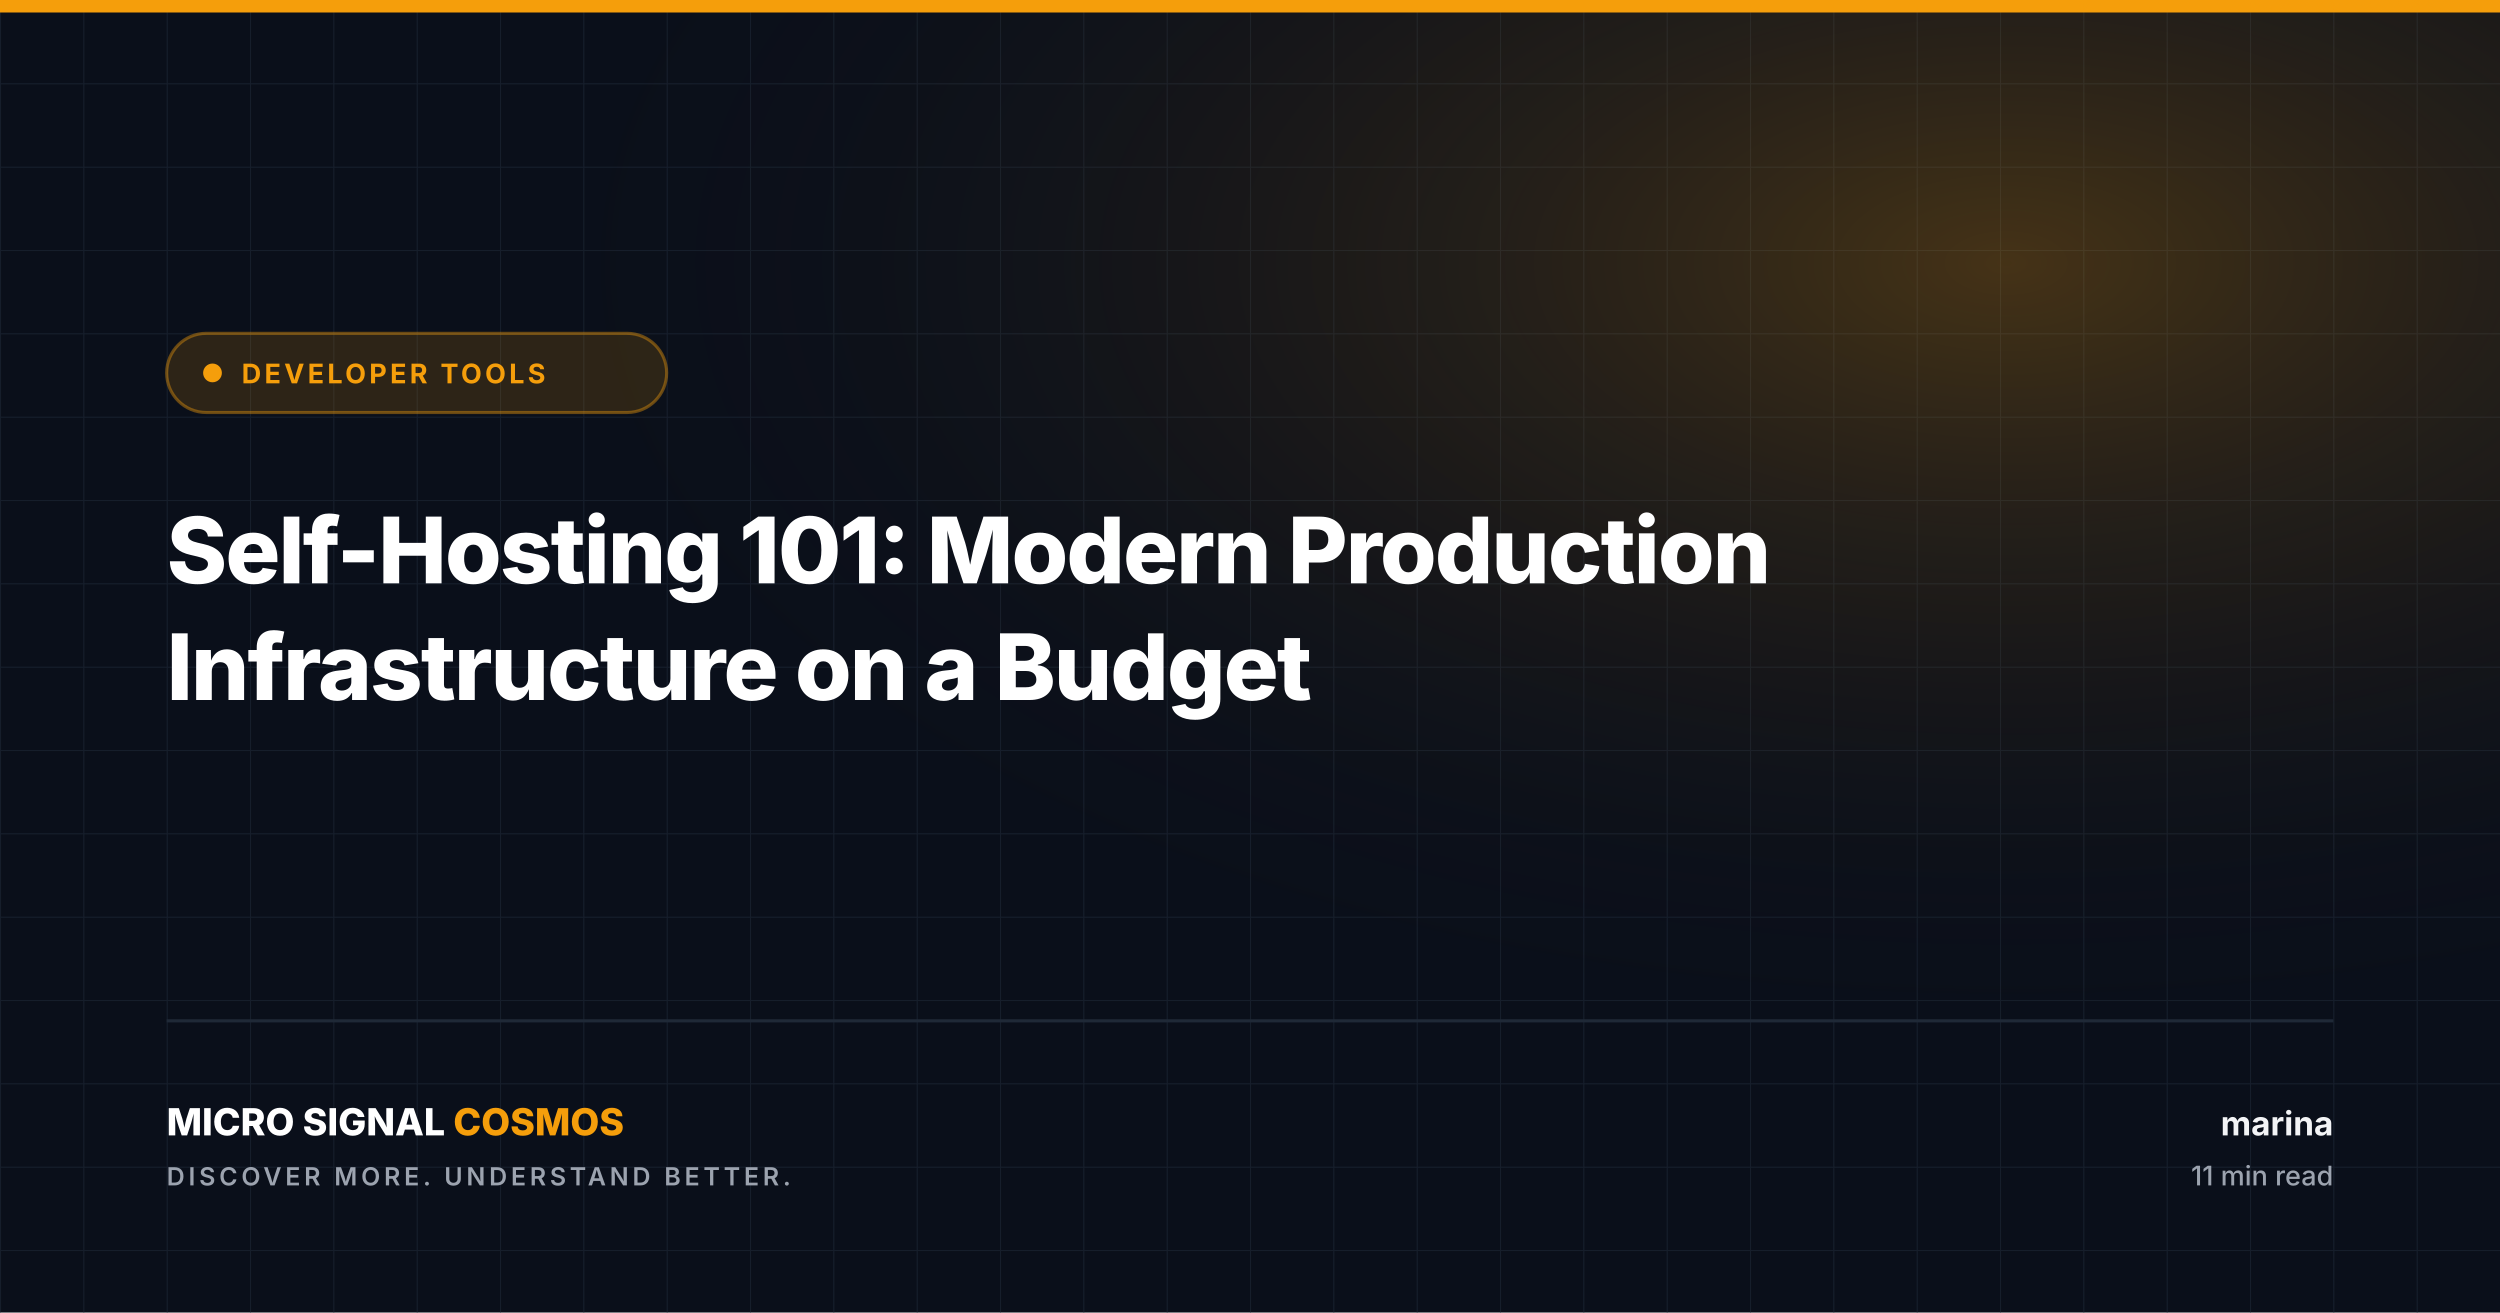
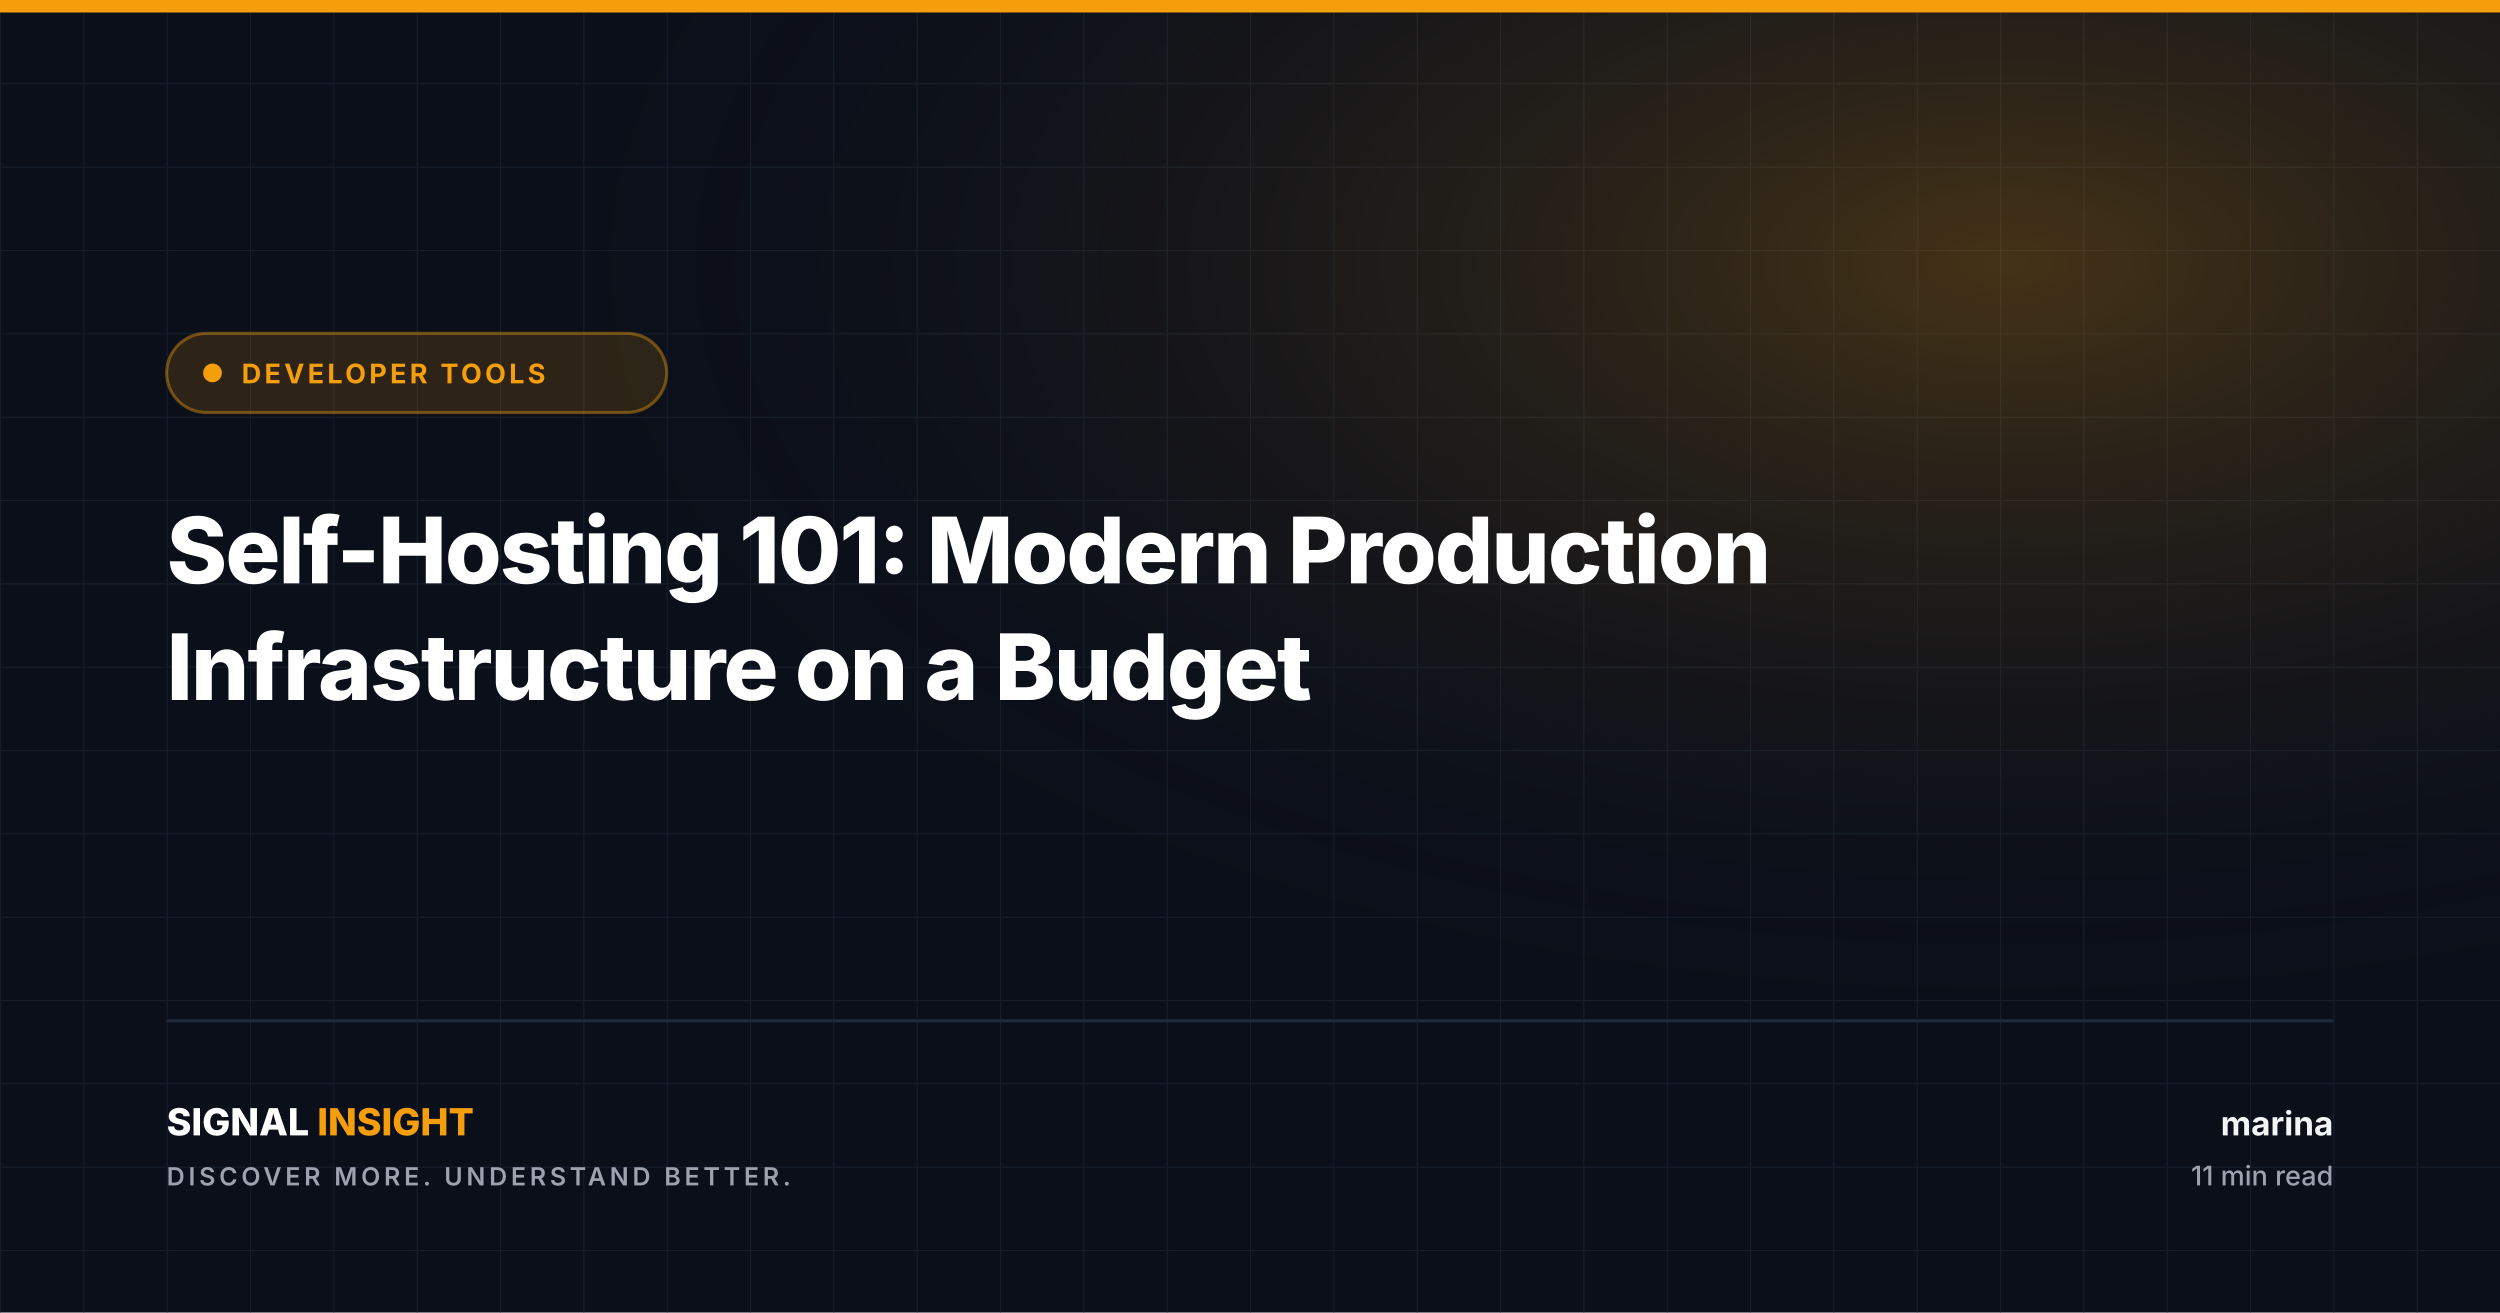
<svg xmlns="http://www.w3.org/2000/svg" viewBox="0 0 1200 630" width="1200" height="630">
  <defs>
    <radialGradient id="glow" cx="80%" cy="20%" r="60%">
      <stop offset="0%" stop-color="#f59e0b" stop-opacity="0.25" />
      <stop offset="100%" stop-color="#0a0f1a" stop-opacity="0" />
    </radialGradient>
    <pattern id="grid" width="40" height="40" patternUnits="userSpaceOnUse">
      <path d="M 40 0 L 0 0 0 40" fill="none" stroke="#1f2937" stroke-width="1" stroke-opacity="0.6" />
    </pattern>
  </defs>
  <rect width="1200" height="630" fill="#0a0f1a" />
  <rect width="1200" height="630" fill="url(#grid)" />
  <rect width="1200" height="630" fill="url(#glow)" />
  <rect x="0" y="0" width="1200" height="6" fill="#f59e0b" />
  <g transform="translate(80, 160)">
    <rect width="240" height="38" rx="19" fill="#f59e0b" fill-opacity="0.15" stroke="#f59e0b" stroke-opacity="0.4" stroke-width="1.5" />
    <circle cx="22" cy="19" r="4.5" fill="#f59e0b" />
    <text x="36" y="24" font-family="Inter, system-ui, sans-serif" font-size="13" font-weight="700" fill="#f59e0b" letter-spacing="0.12em">DEVELOPER TOOLS</text>
  </g>
  <g>
    <text x="80" y="280" font-family="Inter, system-ui, -apple-system, sans-serif" font-size="44" font-weight="800" fill="#FFFFFF" letter-spacing="-0.02em">Self-Hosting 101: Modern Production</text>
    <text x="80" y="336" font-family="Inter, system-ui, -apple-system, sans-serif" font-size="44" font-weight="800" fill="#FFFFFF" letter-spacing="-0.02em">Infrastructure on a Budget</text>
  </g>
  <line x1="80" y1="490" x2="1120" y2="490" stroke="#1f2937" stroke-width="1.5" />
  <g transform="translate(80, 545)">
-     <text x="0" y="0" font-family="Inter, system-ui, sans-serif" font-size="18" font-weight="800" fill="#FFFFFF">MICRO SIGNAL <tspan fill="#f59e0b">COSMOS</tspan>
+     <text x="0" y="0" font-family="Inter, system-ui, sans-serif" font-size="18" font-weight="800" fill="#FFFFFF">SIGNAL <tspan fill="#f59e0b">INSIGHT</tspan>
    </text>
    <text x="0" y="24" font-family="Inter, system-ui, sans-serif" font-size="12" font-weight="600" fill="#9ca3af" letter-spacing="0.15em">DISCOVER MORE. UNDERSTAND BETTER.</text>
    <text x="1040" y="0" text-anchor="end" font-family="Inter, system-ui, sans-serif" font-size="16" font-weight="700" fill="#f3f4f6">marina</text>
    <text x="1040" y="24" text-anchor="end" font-family="Inter, system-ui, sans-serif" font-size="13" font-weight="500" fill="#9ca3af">11 min read</text>
  </g>
</svg>
